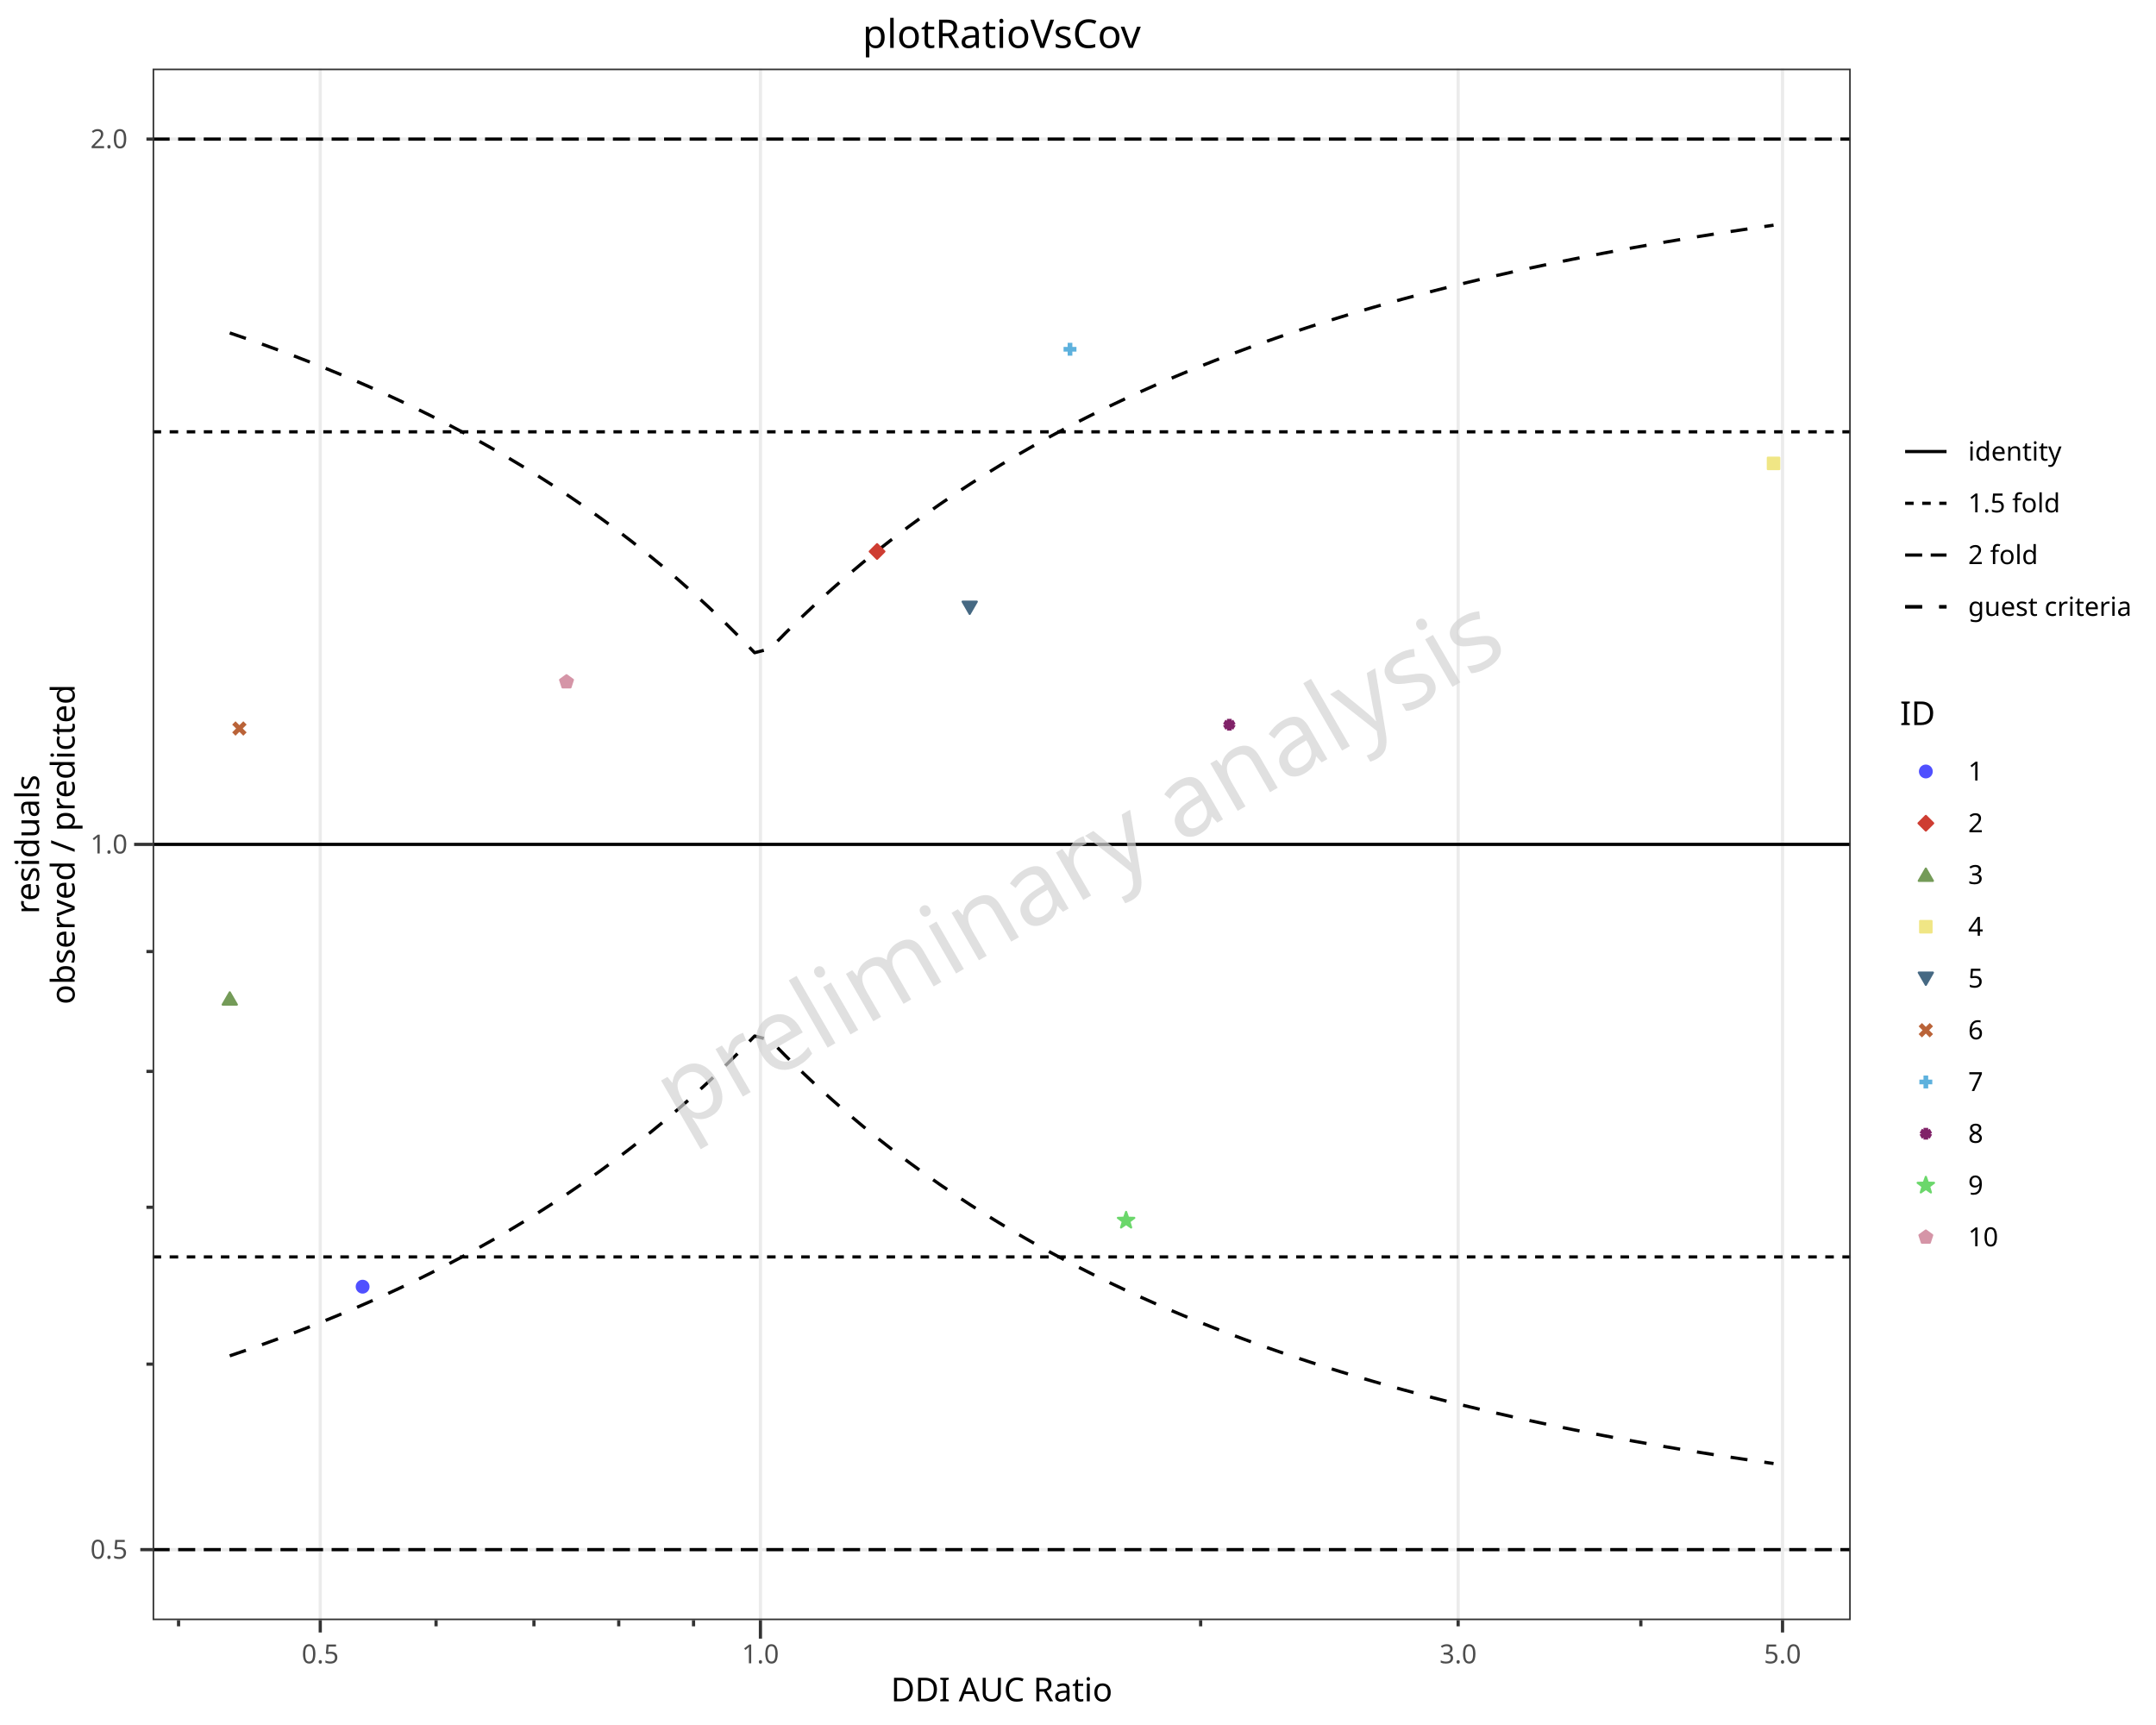
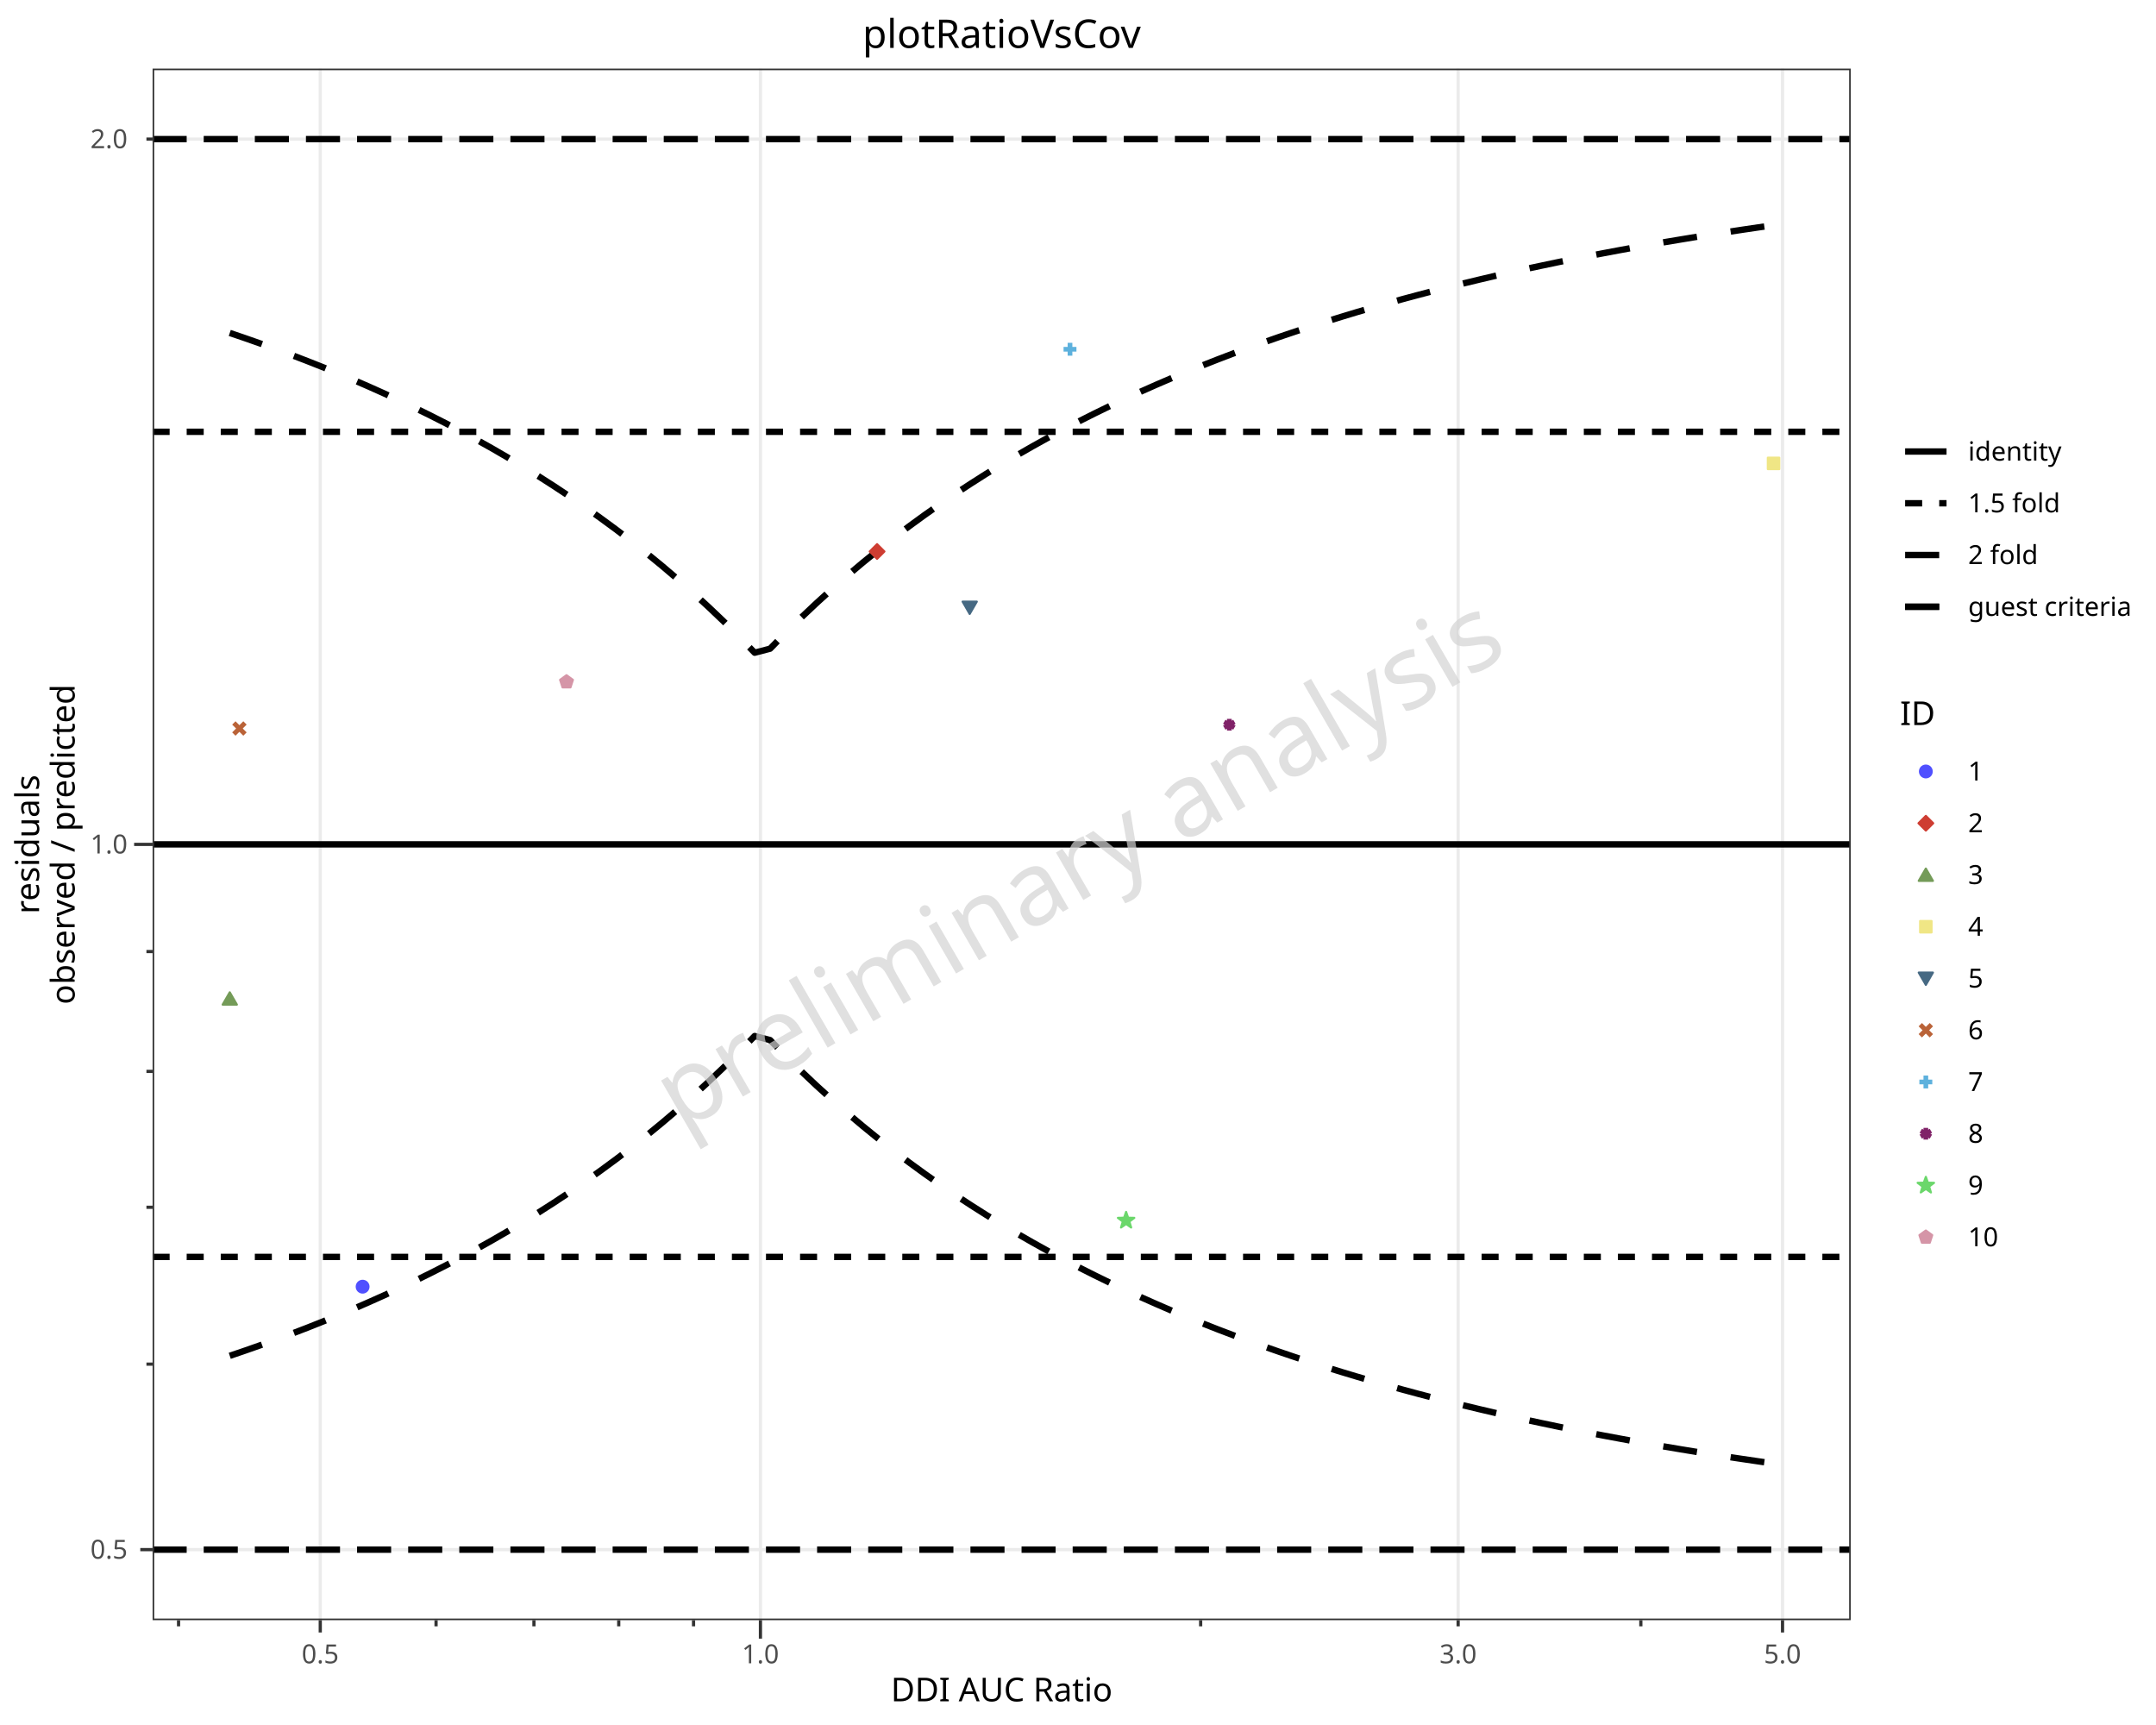
<svg xmlns="http://www.w3.org/2000/svg" class="svglite" data-engine-version="2.0" width="720.00pt" height="576.00pt" viewBox="0 0 720.00 576.00">
  <defs>
    <style type="text/css">
    .svglite line, .svglite polyline, .svglite polygon, .svglite path, .svglite rect, .svglite circle {
      fill: none;
      stroke: #000000;
      stroke-linecap: round;
      stroke-linejoin: round;
      stroke-miterlimit: 10.00;
    }
  </style>
  </defs>
  <rect width="100%" height="100%" style="stroke: none; fill: #FFFFFF;" />
  <defs>
    <clipPath id="cpMC4wMHw3MjAuMDB8MC4wMHw1NzYuMDA=">
      <rect x="0.00" y="0.00" width="720.00" height="576.00" />
    </clipPath>
  </defs>
  <g clip-path="url(#cpMC4wMHw3MjAuMDB8MC4wMHw1NzYuMDA=)">
    <rect x="0.00" y="0.00" width="720.00" height="576.00" style="stroke-width: 1.07; stroke: #FFFFFF; fill: #FFFFFF;" />
  </g>
  <defs>
    <clipPath id="cpNTAuOTZ8NjE4LjA2fDIyLjkwfDU0MC45OQ==">
      <rect x="50.96" y="22.90" width="567.10" height="518.09" />
    </clipPath>
  </defs>
  <g clip-path="url(#cpNTAuOTZ8NjE4LjA2fDIyLjkwfDU0MC45OQ==)">
    <rect x="50.96" y="22.90" width="567.10" height="518.09" style="stroke-width: 1.07; stroke: none; fill: #FFFFFF;" />
    <polyline points="50.96,517.44 618.06,517.44 " style="stroke-width: 1.07; stroke: #EBEBEB; stroke-linecap: butt;" />
    <polyline points="50.96,281.95 618.06,281.95 " style="stroke-width: 1.07; stroke: #EBEBEB; stroke-linecap: butt;" />
    <polyline points="50.96,46.45 618.06,46.45 " style="stroke-width: 1.07; stroke: #EBEBEB; stroke-linecap: butt;" />
    <polyline points="106.95,540.99 106.95,22.90 " style="stroke-width: 1.07; stroke: #EBEBEB; stroke-linecap: butt;" />
    <polyline points="253.95,540.99 253.95,22.90 " style="stroke-width: 1.07; stroke: #EBEBEB; stroke-linecap: butt;" />
    <polyline points="486.95,540.99 486.95,22.90 " style="stroke-width: 1.07; stroke: #EBEBEB; stroke-linecap: butt;" />
    <polyline points="595.28,540.99 595.28,22.90 " style="stroke-width: 1.07; stroke: #EBEBEB; stroke-linecap: butt;" />
-     <line x1="50.96" y1="281.95" x2="618.06" y2="281.95" style="stroke-width: 1.07; stroke-linecap: butt;" />
-     <line x1="50.96" y1="144.19" x2="618.06" y2="144.19" style="stroke-width: 1.07; stroke-dasharray: 2.85,2.85; stroke-linecap: butt;" />
-     <line x1="50.96" y1="419.70" x2="618.06" y2="419.70" style="stroke-width: 1.07; stroke-dasharray: 2.85,2.85; stroke-linecap: butt;" />
-     <line x1="50.96" y1="46.45" x2="618.06" y2="46.45" style="stroke-width: 1.07; stroke-dasharray: 5.69,2.85; stroke-linecap: butt;" />
-     <line x1="50.96" y1="517.44" x2="618.06" y2="517.44" style="stroke-width: 1.07; stroke-dasharray: 5.69,2.85; stroke-linecap: butt;" />
-     <polyline points="76.73,452.73 81.89,450.97 87.04,449.16 92.20,447.29 97.35,445.37 102.51,443.39 107.67,441.34 112.82,439.24 117.98,437.07 123.13,434.83 128.29,432.52 133.44,430.14 138.60,427.68 143.75,425.14 148.91,422.52 154.06,419.82 159.22,417.02 164.38,414.13 169.53,411.15 174.69,408.06 179.84,404.87 185.00,401.57 190.15,398.16 195.31,394.63 200.46,390.96 205.62,387.17 210.78,383.24 215.93,379.17 221.09,374.94 226.24,370.56 231.40,366.01 236.55,361.28 241.71,356.37 246.86,351.26 252.02,345.94 257.17,347.29 262.33,352.55 267.49,357.61 272.64,362.48 277.80,367.16 282.95,371.67 288.11,376.01 293.26,380.20 298.42,384.24 303.57,388.13 308.73,391.89 313.88,395.52 319.04,399.02 324.20,402.41 329.35,405.68 334.51,408.84 339.66,411.90 344.82,414.86 349.97,417.73 355.13,420.50 360.28,423.18 365.44,425.78 370.59,428.30 375.75,430.74 380.91,433.10 386.06,435.39 391.22,437.62 396.37,439.77 401.53,441.86 406.68,443.89 411.84,445.85 416.99,447.76 422.15,449.61 427.30,451.41 432.46,453.16 437.62,454.85 442.77,456.50 447.93,458.10 453.08,459.65 458.24,461.16 463.39,462.63 468.55,464.05 473.70,465.44 478.86,466.79 484.02,468.10 489.17,469.37 494.33,470.61 499.48,471.81 504.64,472.98 509.79,474.12 514.95,475.23 520.10,476.31 525.26,477.36 530.41,478.38 535.57,479.37 540.73,480.33 545.88,481.28 551.04,482.19 556.19,483.08 561.35,483.95 566.50,484.79 571.66,485.62 576.81,486.42 581.97,487.19 587.12,487.95 592.28,488.69 " style="stroke-width: 1.07; stroke-dasharray: 5.69,5.69; stroke-linecap: butt;" />
-     <polyline points="76.73,111.17 81.89,112.93 87.04,114.74 92.20,116.61 97.35,118.53 102.51,120.51 107.67,122.55 112.82,124.66 117.98,126.83 123.13,129.07 128.29,131.38 133.44,133.76 138.60,136.22 143.75,138.75 148.91,141.37 154.06,144.08 159.22,146.87 164.38,149.76 169.53,152.75 174.69,155.83 179.84,159.02 185.00,162.32 190.15,165.74 195.31,169.27 200.46,172.93 205.62,176.72 210.78,180.65 215.93,184.73 221.09,188.95 226.24,193.34 231.40,197.89 236.55,202.62 241.71,207.53 246.86,212.64 252.02,217.95 257.17,216.61 262.33,211.34 267.49,206.28 272.64,201.42 277.80,196.73 282.95,192.23 288.11,187.88 293.26,183.69 298.42,179.66 303.57,175.76 308.73,172.00 313.88,168.38 319.04,164.87 324.20,161.49 329.35,158.21 334.51,155.05 339.66,151.99 344.82,149.03 349.97,146.17 355.13,143.40 360.28,140.71 365.44,138.11 370.59,135.60 375.75,133.16 380.91,130.79 386.06,128.50 391.22,126.28 396.37,124.13 401.53,122.04 406.68,120.01 411.84,118.04 416.99,116.13 422.15,114.28 427.30,112.48 432.46,110.74 437.62,109.04 442.77,107.40 447.93,105.80 453.08,104.24 458.24,102.73 463.39,101.27 468.55,99.84 473.70,98.46 478.86,97.11 484.02,95.80 489.17,94.53 494.33,93.29 499.48,92.08 504.64,90.91 509.79,89.77 514.95,88.67 520.10,87.59 525.26,86.54 530.41,85.52 535.57,84.53 540.73,83.56 545.88,82.62 551.04,81.71 556.19,80.81 561.35,79.95 566.50,79.10 571.66,78.28 576.81,77.48 581.97,76.70 587.12,75.94 592.28,75.20 " style="stroke-width: 1.07; stroke-dasharray: 5.69,5.69; stroke-linecap: butt;" />
+     <line x1="50.96" y1="281.95" x2="618.06" y2="281.95" style="stroke-width: 2.13; stroke-linecap: butt;" />
+     <line x1="50.96" y1="144.19" x2="618.06" y2="144.19" style="stroke-width: 2.13; stroke-dasharray: 5.69,5.69; stroke-linecap: butt;" />
+     <line x1="50.96" y1="419.70" x2="618.06" y2="419.70" style="stroke-width: 2.13; stroke-dasharray: 5.69,5.69; stroke-linecap: butt;" />
+     <line x1="50.96" y1="46.45" x2="618.06" y2="46.45" style="stroke-width: 2.13; stroke-dasharray: 11.38,5.69; stroke-linecap: butt;" />
+     <line x1="50.96" y1="517.44" x2="618.06" y2="517.44" style="stroke-width: 2.13; stroke-dasharray: 11.38,5.69; stroke-linecap: butt;" />
+     <polyline points="76.73,452.73 81.89,450.97 87.04,449.16 92.20,447.29 97.35,445.37 102.51,443.39 107.67,441.34 112.82,439.24 117.98,437.07 123.13,434.83 128.29,432.52 133.44,430.14 138.60,427.68 143.75,425.14 148.91,422.52 154.06,419.82 159.22,417.02 164.38,414.13 169.53,411.15 174.69,408.06 179.84,404.87 185.00,401.57 190.15,398.16 195.31,394.63 200.46,390.96 205.62,387.17 210.78,383.24 215.93,379.17 221.09,374.94 226.24,370.56 231.40,366.01 236.55,361.28 241.71,356.37 246.86,351.26 252.02,345.94 257.17,347.29 262.33,352.55 267.49,357.61 272.64,362.48 277.80,367.16 282.95,371.67 288.11,376.01 293.26,380.20 298.42,384.24 303.57,388.13 308.73,391.89 313.88,395.52 319.04,399.02 324.20,402.41 329.35,405.68 334.51,408.84 339.66,411.90 344.82,414.86 349.97,417.73 355.13,420.50 360.28,423.18 365.44,425.78 370.59,428.30 375.75,430.74 380.91,433.10 386.06,435.39 391.22,437.62 396.37,439.77 401.53,441.86 406.68,443.89 411.84,445.85 416.99,447.76 422.15,449.61 427.30,451.41 432.46,453.16 437.62,454.85 442.77,456.50 447.93,458.10 453.08,459.65 458.24,461.16 463.39,462.63 468.55,464.05 473.70,465.44 478.86,466.79 484.02,468.10 489.17,469.37 494.33,470.61 499.48,471.81 504.64,472.98 509.79,474.12 514.95,475.23 520.10,476.31 525.26,477.36 530.41,478.38 535.57,479.37 540.73,480.33 545.88,481.28 551.04,482.19 556.19,483.08 561.35,483.95 566.50,484.79 571.66,485.62 576.81,486.42 581.97,487.19 587.12,487.95 592.28,488.69 " style="stroke-width: 2.13; stroke-dasharray: 11.38,11.38; stroke-linecap: butt;" />
+     <polyline points="76.73,111.17 81.89,112.93 87.04,114.74 92.20,116.61 97.35,118.53 102.51,120.51 107.67,122.55 112.82,124.66 117.98,126.83 123.13,129.07 128.29,131.38 133.44,133.76 138.60,136.22 143.75,138.75 148.91,141.37 154.06,144.08 159.22,146.87 164.38,149.76 169.53,152.75 174.69,155.83 179.84,159.02 185.00,162.32 190.15,165.74 195.31,169.27 200.46,172.93 205.62,176.72 210.78,180.65 215.93,184.73 221.09,188.95 226.24,193.34 231.40,197.89 236.55,202.62 241.71,207.53 246.86,212.64 252.02,217.95 257.17,216.61 262.33,211.34 267.49,206.28 272.64,201.42 277.80,196.73 282.95,192.23 288.11,187.88 293.26,183.69 298.42,179.66 303.57,175.76 308.73,172.00 313.88,168.38 319.04,164.87 324.20,161.49 329.35,158.21 334.51,155.05 339.66,151.99 344.82,149.03 349.97,146.17 355.13,143.40 360.28,140.71 365.44,138.11 370.59,135.60 375.75,133.16 380.91,130.79 386.06,128.50 391.22,126.28 396.37,124.13 401.53,122.04 406.68,120.01 411.84,118.04 416.99,116.13 422.15,114.28 427.30,112.48 432.46,110.74 437.62,109.04 442.77,107.40 447.93,105.80 453.08,104.24 458.24,102.73 463.39,101.27 468.55,99.84 473.70,98.46 478.86,97.11 484.02,95.80 489.17,94.53 494.33,93.29 499.48,92.08 504.64,90.91 509.79,89.77 514.95,88.67 520.10,87.59 525.26,86.54 530.41,85.52 535.57,84.53 540.73,83.56 545.88,82.62 551.04,81.71 556.19,80.81 561.35,79.95 566.50,79.10 571.66,78.28 576.81,77.48 581.97,76.70 587.12,75.94 592.28,75.20 " style="stroke-width: 2.13; stroke-dasharray: 11.38,11.38; stroke-linecap: butt;" />
    <polygon points="123.05,429.64 123.04,429.45 123.01,429.26 122.97,429.07 122.90,428.89 122.82,428.72 122.72,428.55 122.61,428.40 122.48,428.25 122.34,428.13 122.18,428.01 122.02,427.91 121.84,427.83 121.66,427.77 121.48,427.72 121.29,427.69 121.09,427.68 120.90,427.69 120.71,427.72 120.53,427.77 120.35,427.83 120.17,427.91 120.01,428.01 119.85,428.13 119.71,428.25 119.58,428.40 119.47,428.55 119.37,428.72 119.29,428.89 119.22,429.07 119.18,429.26 119.15,429.45 119.14,429.64 119.15,429.83 119.18,430.02 119.22,430.21 119.29,430.39 119.37,430.56 119.47,430.72 119.58,430.88 119.71,431.02 119.85,431.15 120.01,431.26 120.17,431.36 120.35,431.44 120.53,431.51 120.71,431.56 120.90,431.58 121.09,431.59 121.29,431.58 121.48,431.56 121.66,431.51 121.84,431.44 122.02,431.36 122.18,431.26 122.34,431.15 122.48,431.02 122.61,430.88 122.72,430.72 122.82,430.56 122.90,430.39 122.97,430.21 123.01,430.02 123.04,429.83 " style="stroke-width: 0.71; stroke: #5050FF; fill: #5050FF;" />
    <polygon points="295.35,184.15 292.90,181.70 290.45,184.15 292.90,186.60 " style="stroke-width: 0.71; stroke: #CE3D32; fill: #CE3D32;" />
    <polygon points="76.73,331.35 74.36,335.45 79.10,335.45 " style="stroke-width: 0.71; stroke: #749B58; fill: #749B58;" />
    <polygon points="594.19,152.83 590.37,152.83 590.37,156.64 594.19,156.64 " style="stroke-width: 0.71; stroke: #F0E685; fill: #F0E685;" />
    <polygon points="323.83,205.00 326.20,200.89 321.47,200.89 " style="stroke-width: 0.71; stroke: #466983; fill: #466983;" />
    <line x1="78.09" y1="245.11" x2="81.81" y2="241.40" style="stroke-width: 1.57; stroke: #BA6338; stroke-linecap: butt;" />
    <line x1="78.09" y1="241.40" x2="81.81" y2="245.11" style="stroke-width: 1.57; stroke: #BA6338; stroke-linecap: butt;" />
    <line x1="355.18" y1="116.62" x2="359.48" y2="116.62" style="stroke-width: 1.57; stroke: #5DB1DD; stroke-linecap: butt;" />
    <line x1="357.33" y1="118.77" x2="357.33" y2="114.47" style="stroke-width: 1.57; stroke: #5DB1DD; stroke-linecap: butt;" />
    <line x1="410.54" y1="243.95" x2="410.54" y2="240.03" style="stroke-width: 1.57; stroke: #802268; stroke-linecap: butt;" />
    <line x1="412.23" y1="242.97" x2="408.84" y2="241.01" style="stroke-width: 1.57; stroke: #802268; stroke-linecap: butt;" />
    <line x1="412.23" y1="241.01" x2="408.84" y2="242.97" style="stroke-width: 1.57; stroke: #802268; stroke-linecap: butt;" />
    <polygon points="376.06,404.67 375.39,406.62 373.33,406.66 374.97,407.90 374.37,409.88 376.06,408.70 377.75,409.88 377.16,407.90 378.80,406.66 376.74,406.62 " style="stroke-width: 0.71; stroke: #6BD76B; fill: #6BD76B;" />
    <polygon points="189.19,225.46 187.05,227.01 187.87,229.52 190.51,229.52 191.32,227.01 " style="stroke-width: 0.71; stroke: #D595A7; fill: #D595A7;" />
    <rect x="50.96" y="22.90" width="567.10" height="518.09" style="stroke-width: 1.07; stroke: #333333;" />
  </g>
  <g clip-path="url(#cpMC4wMHw3MjAuMDB8MC4wMHw1NzYuMDA=)">
    <text x="42.60" y="520.47" text-anchor="end" style="font-size: 8.80px; fill: #4D4D4D; font-family: sans;" textLength="12.23px" lengthAdjust="spacingAndGlyphs">0.5</text>
    <text x="42.60" y="284.98" text-anchor="end" style="font-size: 8.80px; fill: #4D4D4D; font-family: sans;" textLength="12.23px" lengthAdjust="spacingAndGlyphs">1.0</text>
    <text x="42.60" y="49.48" text-anchor="end" style="font-size: 8.80px; fill: #4D4D4D; font-family: sans;" textLength="12.23px" lengthAdjust="spacingAndGlyphs">2.0</text>
    <polyline points="44.79,281.95 50.96,281.95 " style="stroke-width: 1.07; stroke: #333333; stroke-linecap: butt;" />
    <polyline points="46.85,517.44 50.96,517.44 " style="stroke-width: 1.07; stroke: #333333; stroke-linecap: butt;" />
    <polyline points="48.90,455.50 50.96,455.50 " style="stroke-width: 1.07; stroke: #333333; stroke-linecap: butt;" />
    <polyline points="48.90,403.13 50.96,403.13 " style="stroke-width: 1.07; stroke: #333333; stroke-linecap: butt;" />
    <polyline points="48.90,357.76 50.96,357.76 " style="stroke-width: 1.07; stroke: #333333; stroke-linecap: butt;" />
    <polyline points="48.90,317.74 50.96,317.74 " style="stroke-width: 1.07; stroke: #333333; stroke-linecap: butt;" />
    <polyline points="48.90,46.45 50.96,46.45 " style="stroke-width: 1.07; stroke: #333333; stroke-linecap: butt;" />
    <polyline points="253.95,547.16 253.95,540.99 " style="stroke-width: 1.07; stroke: #333333; stroke-linecap: butt;" />
    <polyline points="106.95,545.10 106.95,540.99 " style="stroke-width: 1.07; stroke: #333333; stroke-linecap: butt;" />
    <polyline points="595.28,545.10 595.28,540.99 " style="stroke-width: 1.07; stroke: #333333; stroke-linecap: butt;" />
    <polyline points="59.63,543.05 59.63,540.99 " style="stroke-width: 1.07; stroke: #333333; stroke-linecap: butt;" />
    <polyline points="145.62,543.05 145.62,540.99 " style="stroke-width: 1.07; stroke: #333333; stroke-linecap: butt;" />
    <polyline points="178.31,543.05 178.31,540.99 " style="stroke-width: 1.07; stroke: #333333; stroke-linecap: butt;" />
    <polyline points="206.63,543.05 206.63,540.99 " style="stroke-width: 1.07; stroke: #333333; stroke-linecap: butt;" />
    <polyline points="231.61,543.05 231.61,540.99 " style="stroke-width: 1.07; stroke: #333333; stroke-linecap: butt;" />
    <polyline points="400.96,543.05 400.96,540.99 " style="stroke-width: 1.07; stroke: #333333; stroke-linecap: butt;" />
    <polyline points="486.95,543.05 486.95,540.99 " style="stroke-width: 1.07; stroke: #333333; stroke-linecap: butt;" />
    <polyline points="547.96,543.05 547.96,540.99 " style="stroke-width: 1.07; stroke: #333333; stroke-linecap: butt;" />
    <text x="106.95" y="555.40" text-anchor="middle" style="font-size: 8.80px; fill: #4D4D4D; font-family: sans;" textLength="12.23px" lengthAdjust="spacingAndGlyphs">0.5</text>
    <text x="253.95" y="555.40" text-anchor="middle" style="font-size: 8.80px; fill: #4D4D4D; font-family: sans;" textLength="12.23px" lengthAdjust="spacingAndGlyphs">1.0</text>
    <text x="486.95" y="555.40" text-anchor="middle" style="font-size: 8.80px; fill: #4D4D4D; font-family: sans;" textLength="12.23px" lengthAdjust="spacingAndGlyphs">3.0</text>
    <text x="595.28" y="555.40" text-anchor="middle" style="font-size: 8.80px; fill: #4D4D4D; font-family: sans;" textLength="12.23px" lengthAdjust="spacingAndGlyphs">5.0</text>
    <text x="334.51" y="568.10" text-anchor="middle" style="font-size: 11.00px; font-family: sans;" textLength="73.97px" lengthAdjust="spacingAndGlyphs">DDI AUC Ratio</text>
    <text transform="translate(13.05,281.95) rotate(-90)" text-anchor="middle" style="font-size: 11.00px; font-family: sans;" textLength="44.03px" lengthAdjust="spacingAndGlyphs">residuals</text>
    <text transform="translate(24.93,281.95) rotate(-90)" text-anchor="middle" style="font-size: 11.00px; font-family: sans;" textLength="99.69px" lengthAdjust="spacingAndGlyphs">observed / predicted</text>
    <rect x="629.02" y="136.65" width="85.50" height="80.08" style="stroke-width: 1.07; stroke: none; fill: #FFFFFF;" />
    <rect x="634.50" y="142.13" width="17.28" height="17.28" style="stroke-width: 1.07; stroke: none; fill: #FFFFFF;" />
-     <line x1="636.22" y1="150.77" x2="650.05" y2="150.77" style="stroke-width: 1.07; stroke-linecap: butt;" />
+     <line x1="636.22" y1="150.77" x2="650.05" y2="150.77" style="stroke-width: 2.13; stroke-linecap: butt;" />
    <rect x="634.50" y="159.41" width="17.28" height="17.28" style="stroke-width: 1.07; stroke: none; fill: #FFFFFF;" />
-     <line x1="636.22" y1="168.05" x2="650.05" y2="168.05" style="stroke-width: 1.07; stroke-dasharray: 2.85,2.85; stroke-linecap: butt;" />
+     <line x1="636.22" y1="168.05" x2="650.05" y2="168.05" style="stroke-width: 2.13; stroke-dasharray: 5.69,5.69; stroke-linecap: butt;" />
    <rect x="634.50" y="176.69" width="17.28" height="17.28" style="stroke-width: 1.07; stroke: none; fill: #FFFFFF;" />
-     <line x1="636.22" y1="185.33" x2="650.05" y2="185.33" style="stroke-width: 1.07; stroke-dasharray: 5.69,2.85; stroke-linecap: butt;" />
+     <line x1="636.22" y1="185.33" x2="650.05" y2="185.33" style="stroke-width: 2.13; stroke-dasharray: 11.38,5.69; stroke-linecap: butt;" />
    <rect x="634.50" y="193.97" width="17.28" height="17.28" style="stroke-width: 1.07; stroke: none; fill: #FFFFFF;" />
-     <line x1="636.22" y1="202.61" x2="650.05" y2="202.61" style="stroke-width: 1.07; stroke-dasharray: 5.69,5.69; stroke-linecap: butt;" />
-     <line x1="636.22" y1="202.61" x2="650.05" y2="202.61" style="stroke-width: 1.07; stroke-dasharray: 5.69,5.69; stroke-linecap: butt;" />
+     <line x1="636.22" y1="202.61" x2="650.05" y2="202.61" style="stroke-width: 2.13; stroke-dasharray: 11.38,11.38; stroke-linecap: butt;" />
+     <line x1="636.22" y1="202.61" x2="650.05" y2="202.61" style="stroke-width: 2.13; stroke-dasharray: 11.38,11.38; stroke-linecap: butt;" />
    <text x="657.26" y="153.80" style="font-size: 8.80px; font-family: sans;" textLength="27.88px" lengthAdjust="spacingAndGlyphs">identity</text>
    <text x="657.26" y="171.08" style="font-size: 8.80px; font-family: sans;" textLength="28.87px" lengthAdjust="spacingAndGlyphs">1.5 fold</text>
    <text x="657.26" y="188.36" style="font-size: 8.80px; font-family: sans;" textLength="21.53px" lengthAdjust="spacingAndGlyphs">2 fold</text>
    <text x="657.26" y="205.64" style="font-size: 8.80px; font-family: sans;" textLength="50.38px" lengthAdjust="spacingAndGlyphs">guest criteria</text>
    <rect x="629.02" y="227.69" width="43.73" height="199.56" style="stroke-width: 1.07; stroke: none; fill: #FFFFFF;" />
    <text x="634.50" y="242.11" style="font-size: 11.00px; font-family: sans;" textLength="11.00px" lengthAdjust="spacingAndGlyphs">ID</text>
    <rect x="634.50" y="248.97" width="17.28" height="17.28" style="stroke-width: 1.07; stroke: none; fill: #FFFFFF;" />
    <polygon points="645.09,257.61 645.08,257.41 645.05,257.22 645.01,257.04 644.94,256.86 644.86,256.68 644.76,256.52 644.65,256.36 644.52,256.22 644.38,256.09 644.22,255.98 644.06,255.88 643.88,255.80 643.70,255.73 643.52,255.69 643.33,255.66 643.14,255.65 642.94,255.66 642.75,255.69 642.57,255.73 642.39,255.80 642.21,255.88 642.05,255.98 641.89,256.09 641.75,256.22 641.62,256.36 641.51,256.52 641.41,256.68 641.33,256.86 641.26,257.04 641.22,257.22 641.19,257.41 641.18,257.61 641.19,257.80 641.22,257.99 641.26,258.17 641.33,258.35 641.41,258.53 641.51,258.69 641.62,258.85 641.75,258.99 641.89,259.12 642.05,259.23 642.21,259.33 642.39,259.41 642.57,259.48 642.75,259.52 642.94,259.55 643.14,259.56 643.33,259.55 643.52,259.52 643.70,259.48 643.88,259.41 644.06,259.33 644.22,259.23 644.38,259.12 644.52,258.99 644.65,258.85 644.76,258.69 644.86,258.53 644.94,258.35 645.01,258.17 645.05,257.99 645.08,257.80 " style="stroke-width: 0.71; stroke: #5050FF; fill: #5050FF;" />
    <rect x="634.50" y="266.25" width="17.28" height="17.28" style="stroke-width: 1.07; stroke: none; fill: #FFFFFF;" />
    <polygon points="645.59,274.89 643.14,272.44 640.69,274.89 643.14,277.33 " style="stroke-width: 0.71; stroke: #CE3D32; fill: #CE3D32;" />
    <rect x="634.50" y="283.53" width="17.28" height="17.28" style="stroke-width: 1.07; stroke: none; fill: #FFFFFF;" />
    <polygon points="643.14,290.03 640.77,294.13 645.50,294.13 " style="stroke-width: 0.71; stroke: #749B58; fill: #749B58;" />
    <rect x="634.50" y="300.81" width="17.28" height="17.28" style="stroke-width: 1.07; stroke: none; fill: #FFFFFF;" />
    <polygon points="645.04,307.54 641.23,307.54 641.23,311.35 645.04,311.35 " style="stroke-width: 0.71; stroke: #F0E685; fill: #F0E685;" />
    <rect x="634.50" y="318.09" width="17.28" height="17.28" style="stroke-width: 1.07; stroke: none; fill: #FFFFFF;" />
    <polygon points="643.14,328.86 645.50,324.76 640.77,324.76 " style="stroke-width: 0.71; stroke: #466983; fill: #466983;" />
    <rect x="634.50" y="335.37" width="17.28" height="17.28" style="stroke-width: 1.07; stroke: none; fill: #FFFFFF;" />
    <line x1="641.28" y1="345.86" x2="644.99" y2="342.15" style="stroke-width: 1.57; stroke: #BA6338; stroke-linecap: butt;" />
    <line x1="641.28" y1="342.15" x2="644.99" y2="345.86" style="stroke-width: 1.57; stroke: #BA6338; stroke-linecap: butt;" />
    <rect x="634.50" y="352.65" width="17.28" height="17.28" style="stroke-width: 1.07; stroke: none; fill: #FFFFFF;" />
    <line x1="640.98" y1="361.29" x2="645.29" y2="361.29" style="stroke-width: 1.57; stroke: #5DB1DD; stroke-linecap: butt;" />
    <line x1="643.14" y1="363.44" x2="643.14" y2="359.13" style="stroke-width: 1.57; stroke: #5DB1DD; stroke-linecap: butt;" />
    <rect x="634.50" y="369.93" width="17.28" height="17.28" style="stroke-width: 1.07; stroke: none; fill: #FFFFFF;" />
    <line x1="643.14" y1="380.52" x2="643.14" y2="376.61" style="stroke-width: 1.57; stroke: #802268; stroke-linecap: butt;" />
    <line x1="644.83" y1="379.54" x2="641.44" y2="377.59" style="stroke-width: 1.57; stroke: #802268; stroke-linecap: butt;" />
    <line x1="644.83" y1="377.59" x2="641.44" y2="379.54" style="stroke-width: 1.57; stroke: #802268; stroke-linecap: butt;" />
    <rect x="634.50" y="387.21" width="17.28" height="17.28" style="stroke-width: 1.07; stroke: none; fill: #FFFFFF;" />
    <polygon points="643.14,392.97 642.46,394.91 640.40,394.96 642.04,396.20 641.45,398.17 643.14,397.00 644.83,398.17 644.23,396.20 645.87,394.96 643.81,394.91 " style="stroke-width: 0.71; stroke: #6BD76B; fill: #6BD76B;" />
    <rect x="634.50" y="404.49" width="17.28" height="17.28" style="stroke-width: 1.07; stroke: none; fill: #FFFFFF;" />
    <polygon points="643.14,410.88 641.00,412.43 641.82,414.94 644.46,414.94 645.27,412.43 " style="stroke-width: 0.71; stroke: #D595A7; fill: #D595A7;" />
    <text x="657.26" y="260.63" style="font-size: 8.80px; font-family: sans;" textLength="4.89px" lengthAdjust="spacingAndGlyphs">1</text>
    <text x="657.26" y="277.91" style="font-size: 8.80px; font-family: sans;" textLength="4.89px" lengthAdjust="spacingAndGlyphs">2</text>
    <text x="657.26" y="295.19" style="font-size: 8.80px; font-family: sans;" textLength="4.89px" lengthAdjust="spacingAndGlyphs">3</text>
    <text x="657.26" y="312.47" style="font-size: 8.80px; font-family: sans;" textLength="4.89px" lengthAdjust="spacingAndGlyphs">4</text>
    <text x="657.26" y="329.75" style="font-size: 8.80px; font-family: sans;" textLength="4.89px" lengthAdjust="spacingAndGlyphs">5</text>
    <text x="657.26" y="347.03" style="font-size: 8.80px; font-family: sans;" textLength="4.89px" lengthAdjust="spacingAndGlyphs">6</text>
    <text x="657.26" y="364.31" style="font-size: 8.80px; font-family: sans;" textLength="4.89px" lengthAdjust="spacingAndGlyphs">7</text>
    <text x="657.26" y="381.59" style="font-size: 8.80px; font-family: sans;" textLength="4.89px" lengthAdjust="spacingAndGlyphs">8</text>
    <text x="657.26" y="398.87" style="font-size: 8.80px; font-family: sans;" textLength="4.89px" lengthAdjust="spacingAndGlyphs">9</text>
    <text x="657.26" y="416.15" style="font-size: 8.80px; font-family: sans;" textLength="9.79px" lengthAdjust="spacingAndGlyphs">10</text>
    <text x="334.51" y="15.99" text-anchor="middle" style="font-size: 13.20px; font-family: sans;" textLength="90.99px" lengthAdjust="spacingAndGlyphs">plotRatioVsCov</text>
    <text transform="translate(365.87,298.17) rotate(-30)" text-anchor="middle" style="font-size: 34.14px; fill: #D3D3D3; fill-opacity: 0.70; font-family: sans;" textLength="299.85px" lengthAdjust="spacingAndGlyphs">preliminary analysis</text>
  </g>
</svg>
